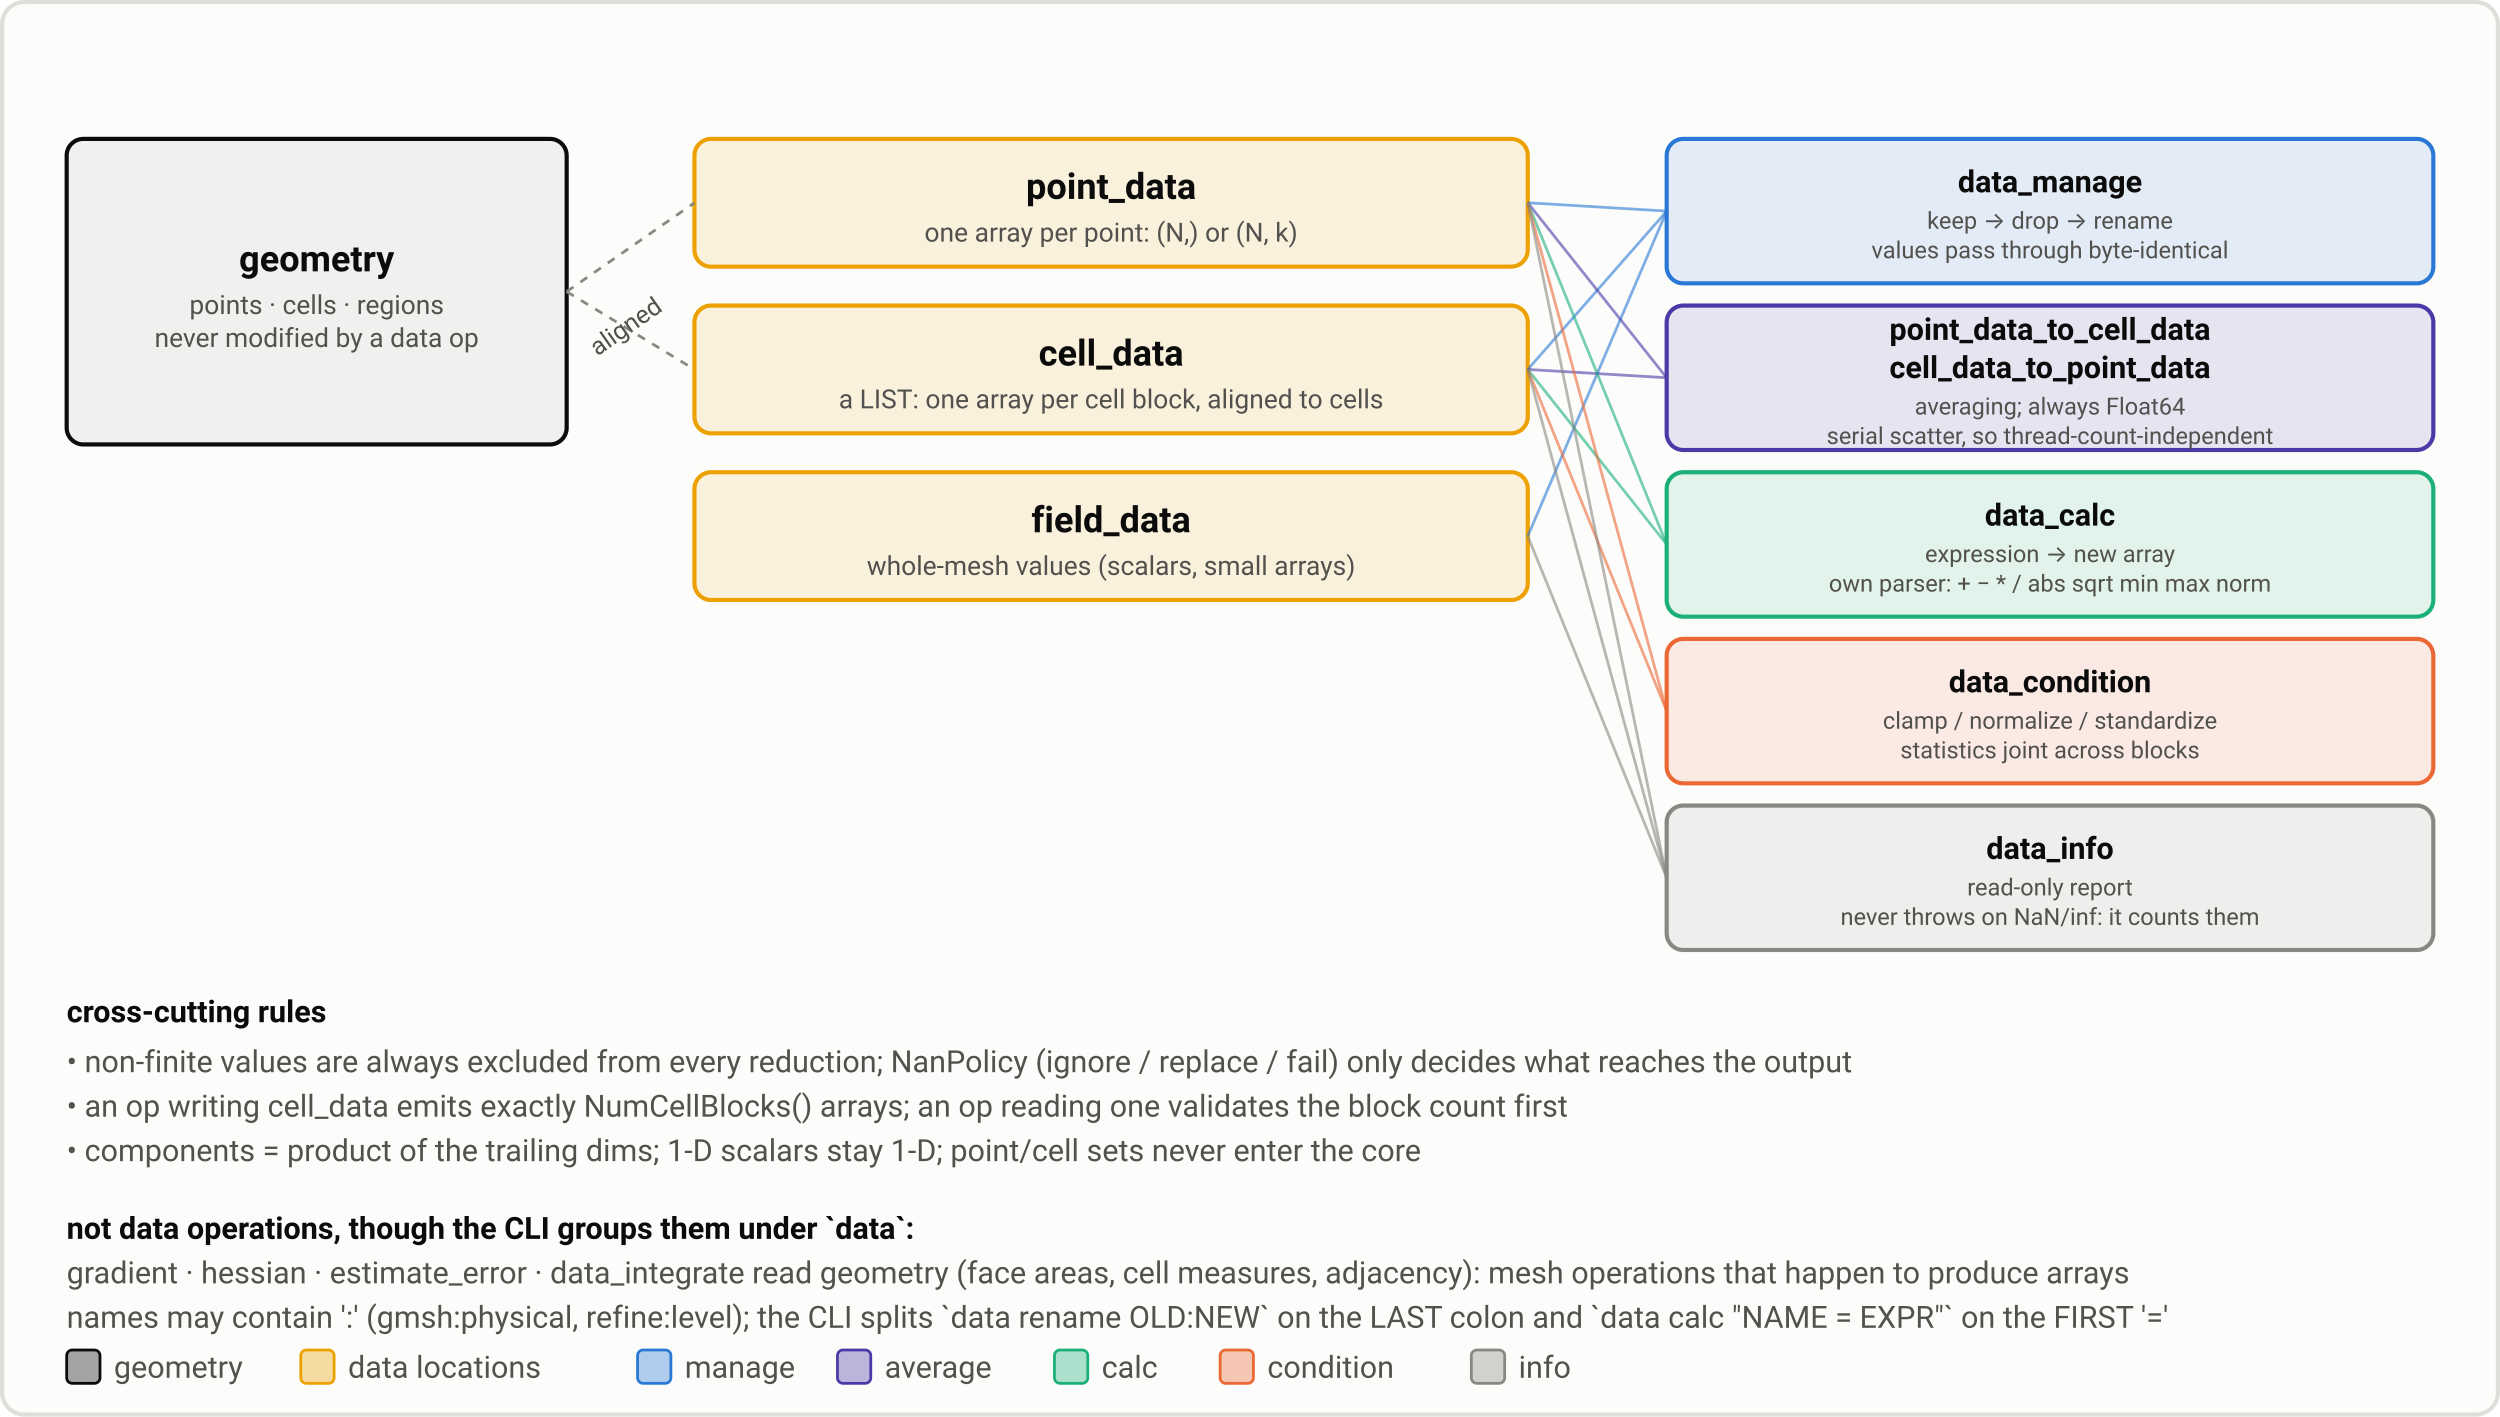
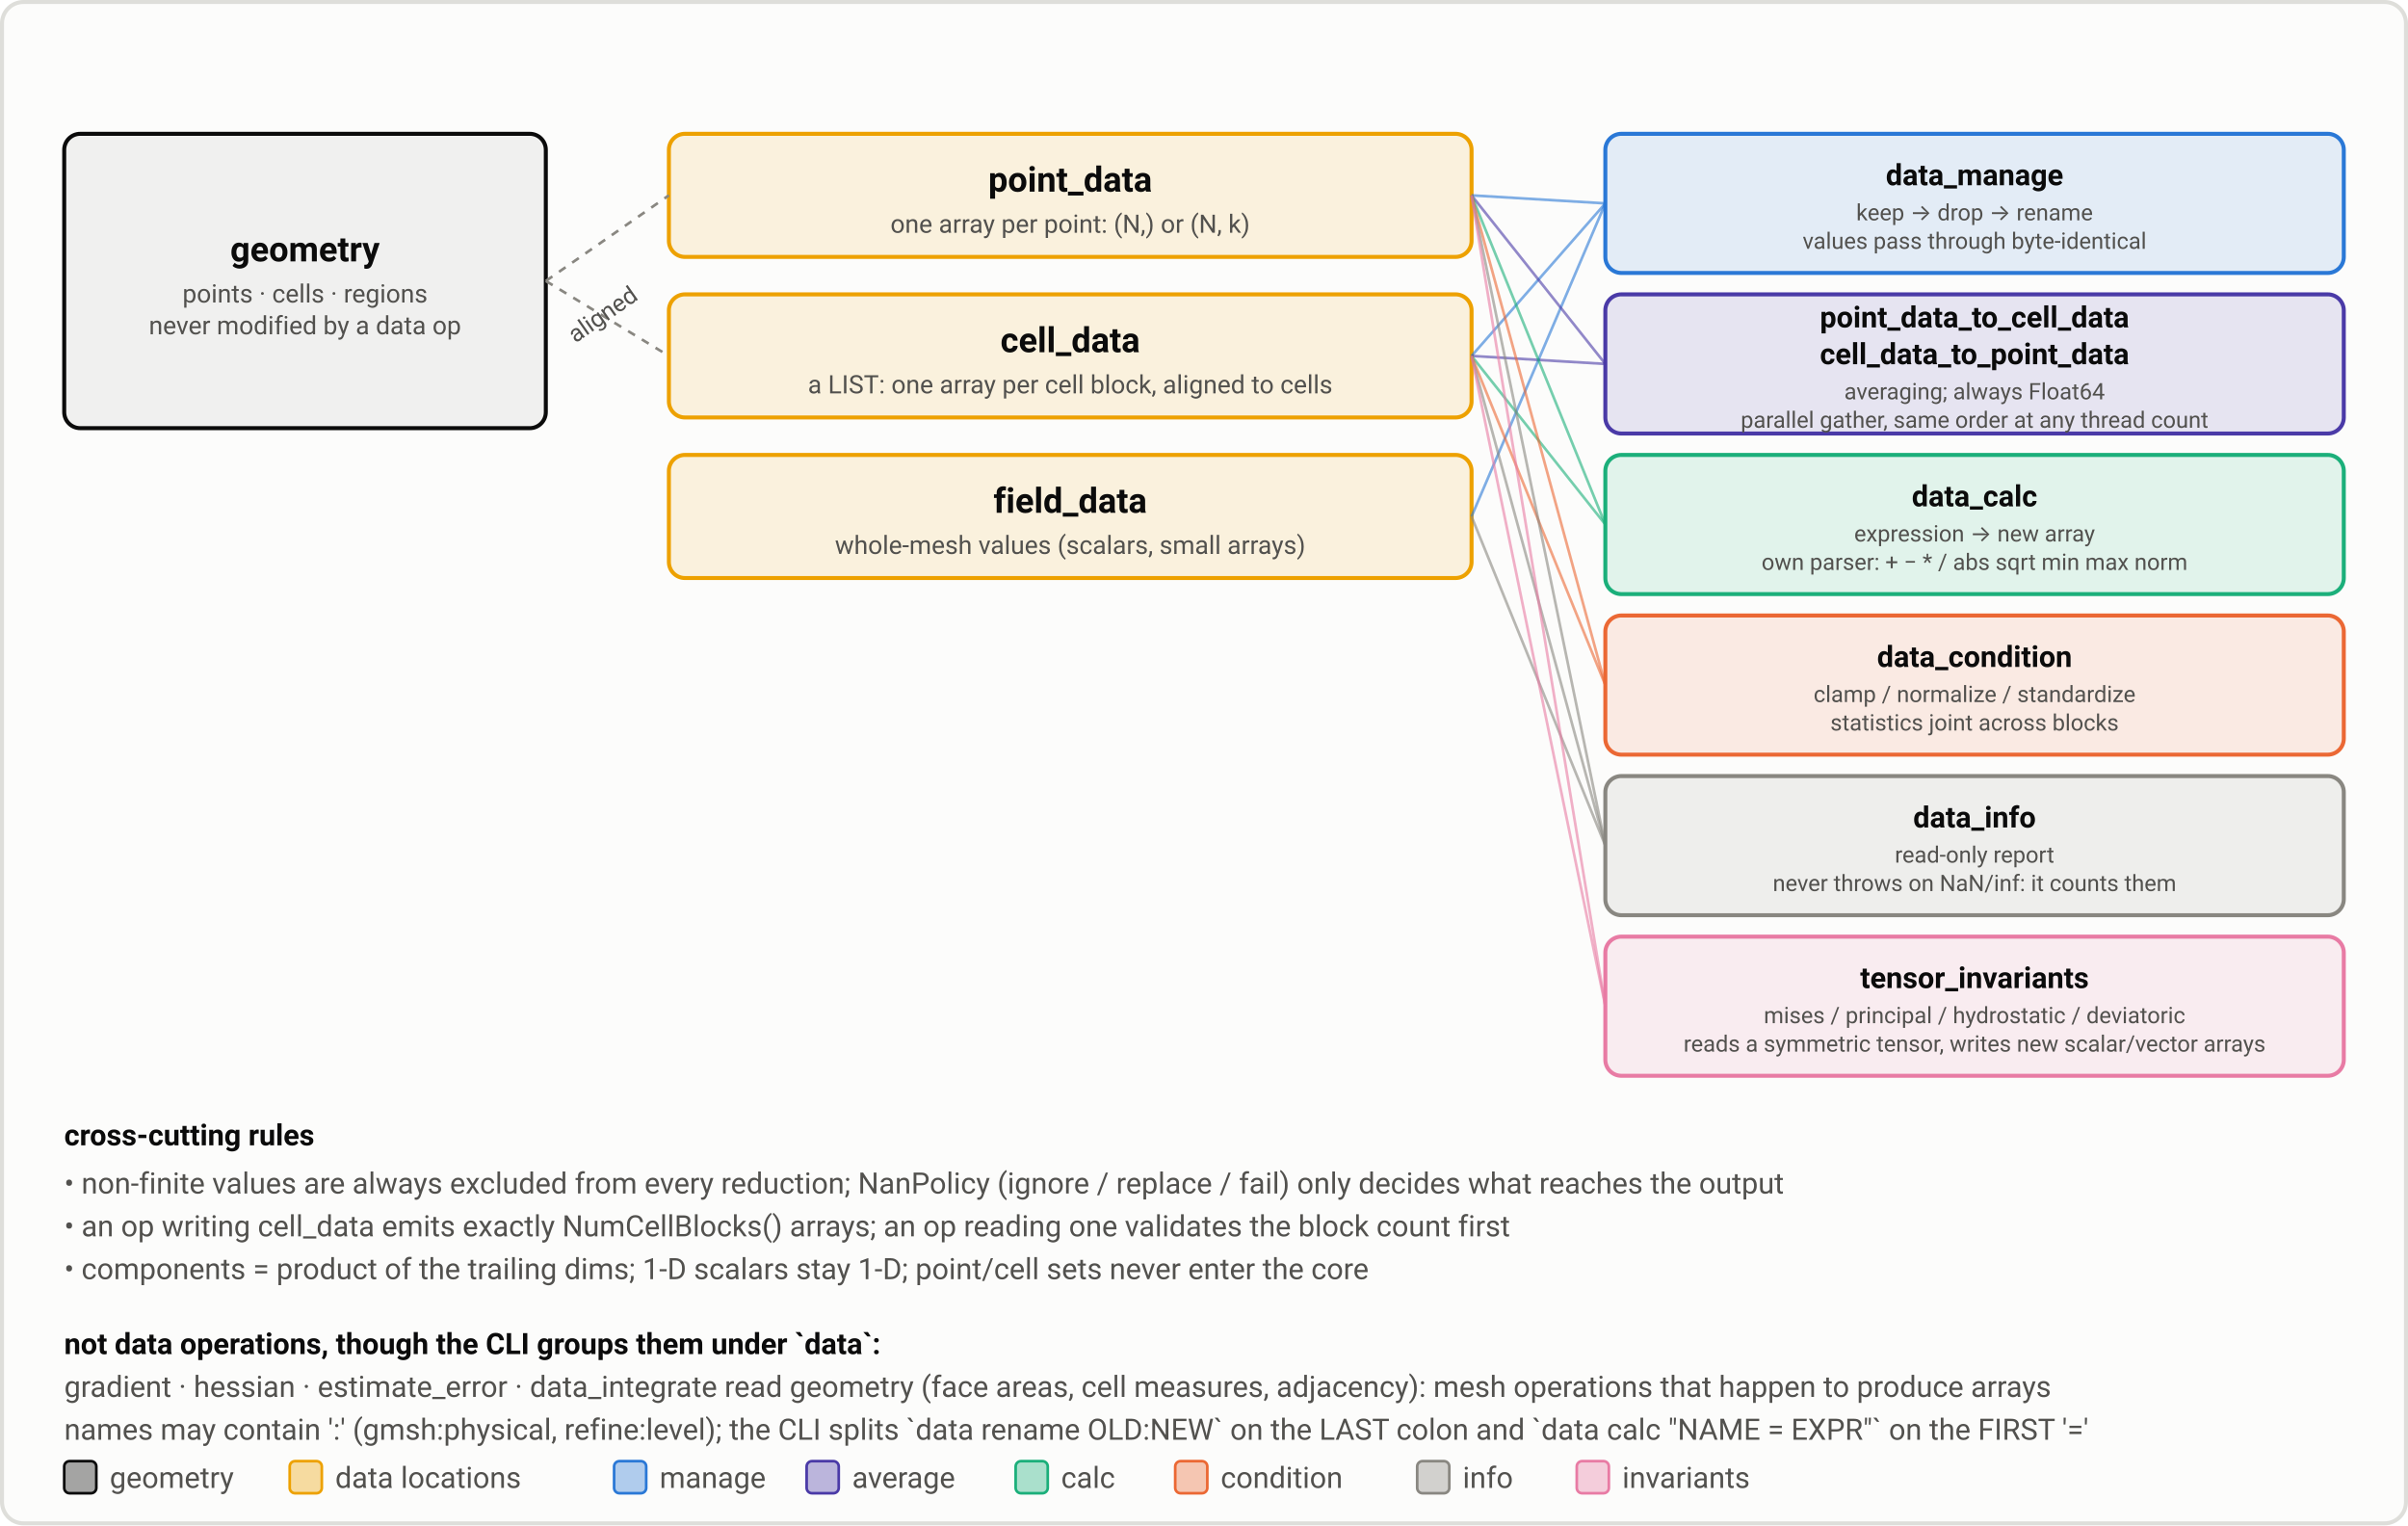
- <svg xmlns="http://www.w3.org/2000/svg" viewBox="0 0 900 510" width="900" height="510" font-family="system-ui, -apple-system, 'Segoe UI', Roboto, sans-serif" role="img" aria-label="The three data locations, and the five data operations that act on them without ever touching geometry">
-   <rect x="0.75" y="0.75" width="898.5" height="508.5" rx="8" fill="#fcfcfb" stroke="#dededa" stroke-width="1.5" />
+ <svg xmlns="http://www.w3.org/2000/svg" viewBox="0 0 900 570" width="900" height="570" font-family="system-ui, -apple-system, 'Segoe UI', Roboto, sans-serif" role="img" aria-label="The three data locations, and the six data operations that act on them without ever touching geometry">
+   <rect x="0.75" y="0.75" width="898.5" height="568.5" rx="8" fill="#fcfcfb" stroke="#dededa" stroke-width="1.5" />
  <rect x="24" y="50" width="180" height="110" rx="6" fill="#0b0b0b" fill-opacity="0.05" stroke="#0b0b0b" stroke-width="1.5" />
  <text x="114" y="97.67" font-family="system-ui, -apple-system, 'Segoe UI', Roboto, sans-serif" font-size="13" font-weight="600" text-anchor="middle" fill="#0b0b0b">geometry</text>
  <text x="114" y="113.05" font-family="system-ui, -apple-system, 'Segoe UI', Roboto, sans-serif" font-size="9.5" text-anchor="middle" fill="#52514e">points · cells · regions</text>
  <text x="114" y="124.92" font-family="system-ui, -apple-system, 'Segoe UI', Roboto, sans-serif" font-size="9.5" text-anchor="middle" fill="#52514e">never modified by a data op</text>
  <rect x="250" y="50" width="300" height="46" rx="6" fill="#eda100" fill-opacity="0.12" stroke="#eda100" stroke-width="1.5" />
  <text x="400" y="71.61" font-family="system-ui, -apple-system, 'Segoe UI', Roboto, sans-serif" font-size="13" font-weight="600" text-anchor="middle" fill="#0b0b0b">point_data</text>
  <text x="400" y="86.99" font-family="system-ui, -apple-system, 'Segoe UI', Roboto, sans-serif" font-size="9.5" text-anchor="middle" fill="#52514e">one array per point: (N,) or (N, k)</text>
  <rect x="250" y="110" width="300" height="46" rx="6" fill="#eda100" fill-opacity="0.12" stroke="#eda100" stroke-width="1.5" />
  <text x="400" y="131.61" font-family="system-ui, -apple-system, 'Segoe UI', Roboto, sans-serif" font-size="13" font-weight="600" text-anchor="middle" fill="#0b0b0b">cell_data</text>
  <text x="400" y="146.99" font-family="system-ui, -apple-system, 'Segoe UI', Roboto, sans-serif" font-size="9.5" text-anchor="middle" fill="#52514e">a LIST: one array per cell block, aligned to cells</text>
  <rect x="250" y="170" width="300" height="46" rx="6" fill="#eda100" fill-opacity="0.12" stroke="#eda100" stroke-width="1.5" />
  <text x="400" y="191.61" font-family="system-ui, -apple-system, 'Segoe UI', Roboto, sans-serif" font-size="13" font-weight="600" text-anchor="middle" fill="#0b0b0b">field_data</text>
  <text x="400" y="206.99" font-family="system-ui, -apple-system, 'Segoe UI', Roboto, sans-serif" font-size="9.5" text-anchor="middle" fill="#52514e">whole-mesh values (scalars, small arrays)</text>
  <line x1="204" y1="105" x2="250" y2="73" stroke="#898781" stroke-width="1" stroke-dasharray="3 3" />
  <line x1="204" y1="105" x2="250" y2="133" stroke="#898781" stroke-width="1" stroke-dasharray="3 3" />
  <text x="227" y="120" font-family="system-ui, -apple-system, 'Segoe UI', Roboto, sans-serif" font-size="9" text-anchor="middle" fill="#52514e" transform="rotate(-35 227 120)">aligned</text>
  <rect x="600" y="50" width="276" height="52" rx="6" fill="#2a78d6" fill-opacity="0.12" stroke="#2a78d6" stroke-width="1.5" />
  <text x="738" y="69.22" font-family="system-ui, -apple-system, 'Segoe UI', Roboto, sans-serif" font-size="11" font-weight="600" text-anchor="middle" fill="#0b0b0b">data_manage</text>
  <text x="738" y="82.35" font-family="system-ui, -apple-system, 'Segoe UI', Roboto, sans-serif" font-size="8.5" text-anchor="middle" fill="#52514e">keep → drop → rename</text>
  <text x="738" y="92.97" font-family="system-ui, -apple-system, 'Segoe UI', Roboto, sans-serif" font-size="8.5" text-anchor="middle" fill="#52514e">values pass through byte-identical</text>
  <line x1="550" y1="73" x2="600" y2="76" stroke="#2a78d6" stroke-width="1" opacity="0.6" />
  <line x1="550" y1="133" x2="600" y2="76" stroke="#2a78d6" stroke-width="1" opacity="0.6" />
  <line x1="550" y1="193" x2="600" y2="76" stroke="#2a78d6" stroke-width="1" opacity="0.6" />
  <rect x="600" y="110" width="276" height="52" rx="6" fill="#4a3aa7" fill-opacity="0.12" stroke="#4a3aa7" stroke-width="1.5" />
  <text x="738" y="122.35" font-family="system-ui, -apple-system, 'Segoe UI', Roboto, sans-serif" font-size="11" font-weight="600" text-anchor="middle" fill="#0b0b0b">point_data_to_cell_data</text>
  <text x="738" y="136.1" font-family="system-ui, -apple-system, 'Segoe UI', Roboto, sans-serif" font-size="11" font-weight="600" text-anchor="middle" fill="#0b0b0b">cell_data_to_point_data</text>
  <text x="738" y="149.22" font-family="system-ui, -apple-system, 'Segoe UI', Roboto, sans-serif" font-size="8.5" text-anchor="middle" fill="#52514e">averaging; always Float64</text>
-   <text x="738" y="159.85" font-family="system-ui, -apple-system, 'Segoe UI', Roboto, sans-serif" font-size="8.5" text-anchor="middle" fill="#52514e">serial scatter, so thread-count-independent</text>
+   <text x="738" y="159.85" font-family="system-ui, -apple-system, 'Segoe UI', Roboto, sans-serif" font-size="8.5" text-anchor="middle" fill="#52514e">parallel gather, same order at any thread count</text>
  <line x1="550" y1="73" x2="600" y2="136" stroke="#4a3aa7" stroke-width="1" opacity="0.6" />
  <line x1="550" y1="133" x2="600" y2="136" stroke="#4a3aa7" stroke-width="1" opacity="0.6" />
  <rect x="600" y="170" width="276" height="52" rx="6" fill="#1baf7a" fill-opacity="0.12" stroke="#1baf7a" stroke-width="1.5" />
  <text x="738" y="189.22" font-family="system-ui, -apple-system, 'Segoe UI', Roboto, sans-serif" font-size="11" font-weight="600" text-anchor="middle" fill="#0b0b0b">data_calc</text>
  <text x="738" y="202.35" font-family="system-ui, -apple-system, 'Segoe UI', Roboto, sans-serif" font-size="8.5" text-anchor="middle" fill="#52514e">expression → new array</text>
  <text x="738" y="212.97" font-family="system-ui, -apple-system, 'Segoe UI', Roboto, sans-serif" font-size="8.5" text-anchor="middle" fill="#52514e">own parser: + − * / abs sqrt min max norm</text>
  <line x1="550" y1="73" x2="600" y2="196" stroke="#1baf7a" stroke-width="1" opacity="0.6" />
  <line x1="550" y1="133" x2="600" y2="196" stroke="#1baf7a" stroke-width="1" opacity="0.6" />
  <rect x="600" y="230" width="276" height="52" rx="6" fill="#eb6834" fill-opacity="0.12" stroke="#eb6834" stroke-width="1.5" />
  <text x="738" y="249.22" font-family="system-ui, -apple-system, 'Segoe UI', Roboto, sans-serif" font-size="11" font-weight="600" text-anchor="middle" fill="#0b0b0b">data_condition</text>
  <text x="738" y="262.35" font-family="system-ui, -apple-system, 'Segoe UI', Roboto, sans-serif" font-size="8.5" text-anchor="middle" fill="#52514e">clamp / normalize / standardize</text>
  <text x="738" y="272.98" font-family="system-ui, -apple-system, 'Segoe UI', Roboto, sans-serif" font-size="8.5" text-anchor="middle" fill="#52514e">statistics joint across blocks</text>
  <line x1="550" y1="73" x2="600" y2="256" stroke="#eb6834" stroke-width="1" opacity="0.6" />
  <line x1="550" y1="133" x2="600" y2="256" stroke="#eb6834" stroke-width="1" opacity="0.6" />
  <rect x="600" y="290" width="276" height="52" rx="6" fill="#898781" fill-opacity="0.12" stroke="#898781" stroke-width="1.5" />
  <text x="738" y="309.23" font-family="system-ui, -apple-system, 'Segoe UI', Roboto, sans-serif" font-size="11" font-weight="600" text-anchor="middle" fill="#0b0b0b">data_info</text>
  <text x="738" y="322.35" font-family="system-ui, -apple-system, 'Segoe UI', Roboto, sans-serif" font-size="8.5" text-anchor="middle" fill="#52514e">read-only report</text>
  <text x="738" y="332.98" font-family="system-ui, -apple-system, 'Segoe UI', Roboto, sans-serif" font-size="8.5" text-anchor="middle" fill="#52514e">never throws on NaN/inf: it counts them</text>
  <line x1="550" y1="73" x2="600" y2="316" stroke="#898781" stroke-width="1" opacity="0.6" />
  <line x1="550" y1="133" x2="600" y2="316" stroke="#898781" stroke-width="1" opacity="0.6" />
  <line x1="550" y1="193" x2="600" y2="316" stroke="#898781" stroke-width="1" opacity="0.6" />
-   <text x="24" y="368" font-family="system-ui, -apple-system, 'Segoe UI', Roboto, sans-serif" font-size="11" font-weight="700" fill="#0b0b0b">cross-cutting rules</text>
-   <text x="24" y="386" font-family="system-ui, -apple-system, 'Segoe UI', Roboto, sans-serif" font-size="11" fill="#52514e">• non-finite values are always excluded from every reduction; NanPolicy (ignore / replace / fail) only decides what reaches the output</text>
-   <text x="24" y="402" font-family="system-ui, -apple-system, 'Segoe UI', Roboto, sans-serif" font-size="11" fill="#52514e">• an op writing cell_data emits exactly NumCellBlocks() arrays; an op reading one validates the block count first</text>
-   <text x="24" y="418" font-family="system-ui, -apple-system, 'Segoe UI', Roboto, sans-serif" font-size="11" fill="#52514e">• components = product of the trailing dims; 1-D scalars stay 1-D; point/cell sets never enter the core</text>
-   <text x="24" y="446" font-family="system-ui, -apple-system, 'Segoe UI', Roboto, sans-serif" font-size="11" font-weight="700" fill="#0b0b0b">not data operations, though the CLI groups them under `data`:</text>
-   <text x="24" y="462" font-family="system-ui, -apple-system, 'Segoe UI', Roboto, sans-serif" font-size="11" fill="#52514e">gradient · hessian · estimate_error · data_integrate read geometry (face areas, cell measures, adjacency): mesh operations that happen to produce arrays</text>
-   <text x="24" y="478" font-family="system-ui, -apple-system, 'Segoe UI', Roboto, sans-serif" font-size="11" fill="#52514e">names may contain ':' (gmsh:physical, refine:level); the CLI splits `data rename OLD:NEW` on the LAST colon and `data calc "NAME = EXPR"` on the FIRST '='</text>
-   <rect x="24" y="486" width="12" height="12" rx="2" fill="#0b0b0b" fill-opacity="0.36" stroke="#0b0b0b" stroke-width="1" />
-   <text x="41" y="496" font-family="system-ui, -apple-system, 'Segoe UI', Roboto, sans-serif" font-size="11" fill="#52514e">geometry</text>
-   <rect x="108.28" y="486" width="12" height="12" rx="2" fill="#eda100" fill-opacity="0.36" stroke="#eda100" stroke-width="1" />
-   <text x="125.28" y="496" font-family="system-ui, -apple-system, 'Segoe UI', Roboto, sans-serif" font-size="11" fill="#52514e">data locations</text>
-   <rect x="229.52" y="486" width="12" height="12" rx="2" fill="#2a78d6" fill-opacity="0.36" stroke="#2a78d6" stroke-width="1" />
-   <text x="246.52" y="496" font-family="system-ui, -apple-system, 'Segoe UI', Roboto, sans-serif" font-size="11" fill="#52514e">manage</text>
-   <rect x="301.48" y="486" width="12" height="12" rx="2" fill="#4a3aa7" fill-opacity="0.36" stroke="#4a3aa7" stroke-width="1" />
-   <text x="318.48" y="496" font-family="system-ui, -apple-system, 'Segoe UI', Roboto, sans-serif" font-size="11" fill="#52514e">average</text>
-   <rect x="379.6" y="486" width="12" height="12" rx="2" fill="#1baf7a" fill-opacity="0.36" stroke="#1baf7a" stroke-width="1" />
-   <text x="396.6" y="496" font-family="system-ui, -apple-system, 'Segoe UI', Roboto, sans-serif" font-size="11" fill="#52514e">calc</text>
-   <rect x="439.24" y="486" width="12" height="12" rx="2" fill="#eb6834" fill-opacity="0.36" stroke="#eb6834" stroke-width="1" />
-   <text x="456.24" y="496" font-family="system-ui, -apple-system, 'Segoe UI', Roboto, sans-serif" font-size="11" fill="#52514e">condition</text>
-   <rect x="529.68" y="486" width="12" height="12" rx="2" fill="#898781" fill-opacity="0.36" stroke="#898781" stroke-width="1" />
-   <text x="546.68" y="496" font-family="system-ui, -apple-system, 'Segoe UI', Roboto, sans-serif" font-size="11" fill="#52514e">info</text>
+   <rect x="600" y="350" width="276" height="52" rx="6" fill="#e87ba4" fill-opacity="0.12" stroke="#e87ba4" stroke-width="1.5" />
+   <text x="738" y="369.23" font-family="system-ui, -apple-system, 'Segoe UI', Roboto, sans-serif" font-size="11" font-weight="600" text-anchor="middle" fill="#0b0b0b">tensor_invariants</text>
+   <text x="738" y="382.35" font-family="system-ui, -apple-system, 'Segoe UI', Roboto, sans-serif" font-size="8.5" text-anchor="middle" fill="#52514e">mises / principal / hydrostatic / deviatoric</text>
+   <text x="738" y="392.98" font-family="system-ui, -apple-system, 'Segoe UI', Roboto, sans-serif" font-size="8.5" text-anchor="middle" fill="#52514e">reads a symmetric tensor, writes new scalar/vector arrays</text>
+   <line x1="550" y1="73" x2="600" y2="376" stroke="#e87ba4" stroke-width="1" opacity="0.6" />
+   <line x1="550" y1="133" x2="600" y2="376" stroke="#e87ba4" stroke-width="1" opacity="0.6" />
+   <text x="24" y="428" font-family="system-ui, -apple-system, 'Segoe UI', Roboto, sans-serif" font-size="11" font-weight="700" fill="#0b0b0b">cross-cutting rules</text>
+   <text x="24" y="446" font-family="system-ui, -apple-system, 'Segoe UI', Roboto, sans-serif" font-size="11" fill="#52514e">• non-finite values are always excluded from every reduction; NanPolicy (ignore / replace / fail) only decides what reaches the output</text>
+   <text x="24" y="462" font-family="system-ui, -apple-system, 'Segoe UI', Roboto, sans-serif" font-size="11" fill="#52514e">• an op writing cell_data emits exactly NumCellBlocks() arrays; an op reading one validates the block count first</text>
+   <text x="24" y="478" font-family="system-ui, -apple-system, 'Segoe UI', Roboto, sans-serif" font-size="11" fill="#52514e">• components = product of the trailing dims; 1-D scalars stay 1-D; point/cell sets never enter the core</text>
+   <text x="24" y="506" font-family="system-ui, -apple-system, 'Segoe UI', Roboto, sans-serif" font-size="11" font-weight="700" fill="#0b0b0b">not data operations, though the CLI groups them under `data`:</text>
+   <text x="24" y="522" font-family="system-ui, -apple-system, 'Segoe UI', Roboto, sans-serif" font-size="11" fill="#52514e">gradient · hessian · estimate_error · data_integrate read geometry (face areas, cell measures, adjacency): mesh operations that happen to produce arrays</text>
+   <text x="24" y="538" font-family="system-ui, -apple-system, 'Segoe UI', Roboto, sans-serif" font-size="11" fill="#52514e">names may contain ':' (gmsh:physical, refine:level); the CLI splits `data rename OLD:NEW` on the LAST colon and `data calc "NAME = EXPR"` on the FIRST '='</text>
+   <rect x="24" y="546" width="12" height="12" rx="2" fill="#0b0b0b" fill-opacity="0.36" stroke="#0b0b0b" stroke-width="1" />
+   <text x="41" y="556" font-family="system-ui, -apple-system, 'Segoe UI', Roboto, sans-serif" font-size="11" fill="#52514e">geometry</text>
+   <rect x="108.28" y="546" width="12" height="12" rx="2" fill="#eda100" fill-opacity="0.36" stroke="#eda100" stroke-width="1" />
+   <text x="125.28" y="556" font-family="system-ui, -apple-system, 'Segoe UI', Roboto, sans-serif" font-size="11" fill="#52514e">data locations</text>
+   <rect x="229.52" y="546" width="12" height="12" rx="2" fill="#2a78d6" fill-opacity="0.36" stroke="#2a78d6" stroke-width="1" />
+   <text x="246.52" y="556" font-family="system-ui, -apple-system, 'Segoe UI', Roboto, sans-serif" font-size="11" fill="#52514e">manage</text>
+   <rect x="301.48" y="546" width="12" height="12" rx="2" fill="#4a3aa7" fill-opacity="0.36" stroke="#4a3aa7" stroke-width="1" />
+   <text x="318.48" y="556" font-family="system-ui, -apple-system, 'Segoe UI', Roboto, sans-serif" font-size="11" fill="#52514e">average</text>
+   <rect x="379.6" y="546" width="12" height="12" rx="2" fill="#1baf7a" fill-opacity="0.36" stroke="#1baf7a" stroke-width="1" />
+   <text x="396.6" y="556" font-family="system-ui, -apple-system, 'Segoe UI', Roboto, sans-serif" font-size="11" fill="#52514e">calc</text>
+   <rect x="439.24" y="546" width="12" height="12" rx="2" fill="#eb6834" fill-opacity="0.36" stroke="#eb6834" stroke-width="1" />
+   <text x="456.24" y="556" font-family="system-ui, -apple-system, 'Segoe UI', Roboto, sans-serif" font-size="11" fill="#52514e">condition</text>
+   <rect x="529.68" y="546" width="12" height="12" rx="2" fill="#898781" fill-opacity="0.36" stroke="#898781" stroke-width="1" />
+   <text x="546.68" y="556" font-family="system-ui, -apple-system, 'Segoe UI', Roboto, sans-serif" font-size="11" fill="#52514e">info</text>
+   <rect x="589.32" y="546" width="12" height="12" rx="2" fill="#e87ba4" fill-opacity="0.36" stroke="#e87ba4" stroke-width="1" />
+   <text x="606.32" y="556" font-family="system-ui, -apple-system, 'Segoe UI', Roboto, sans-serif" font-size="11" fill="#52514e">invariants</text>
</svg>
